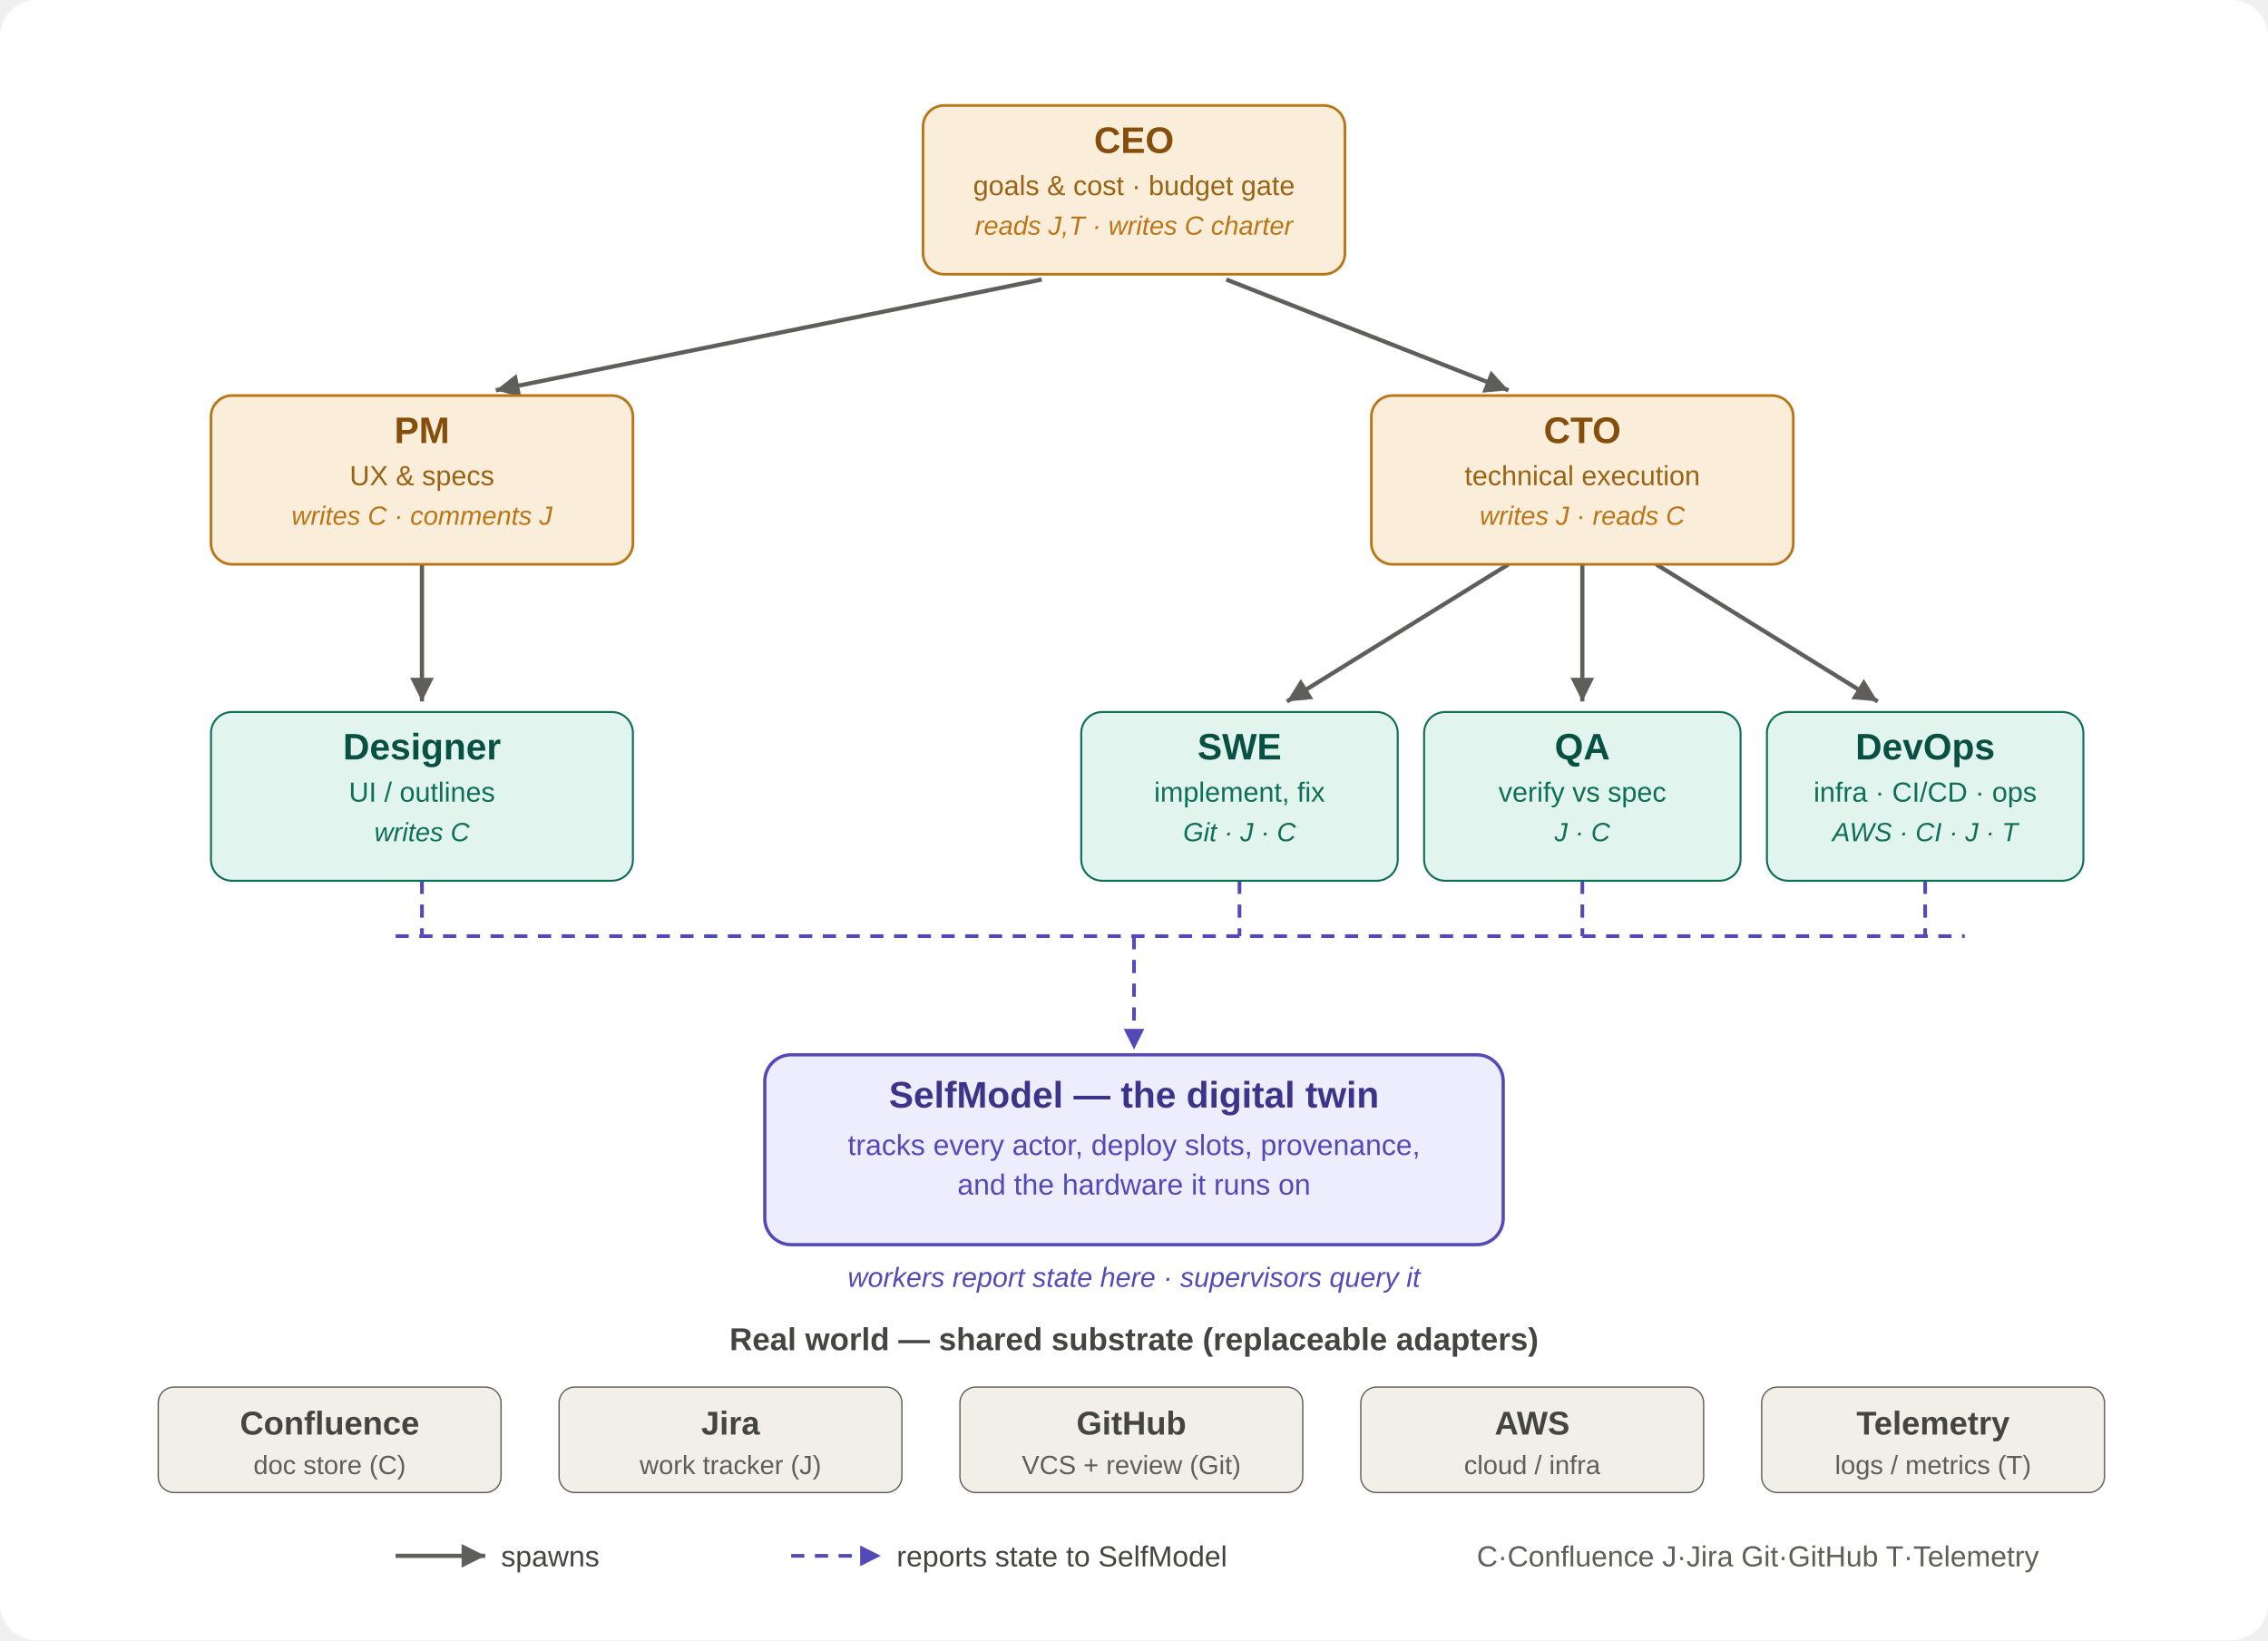
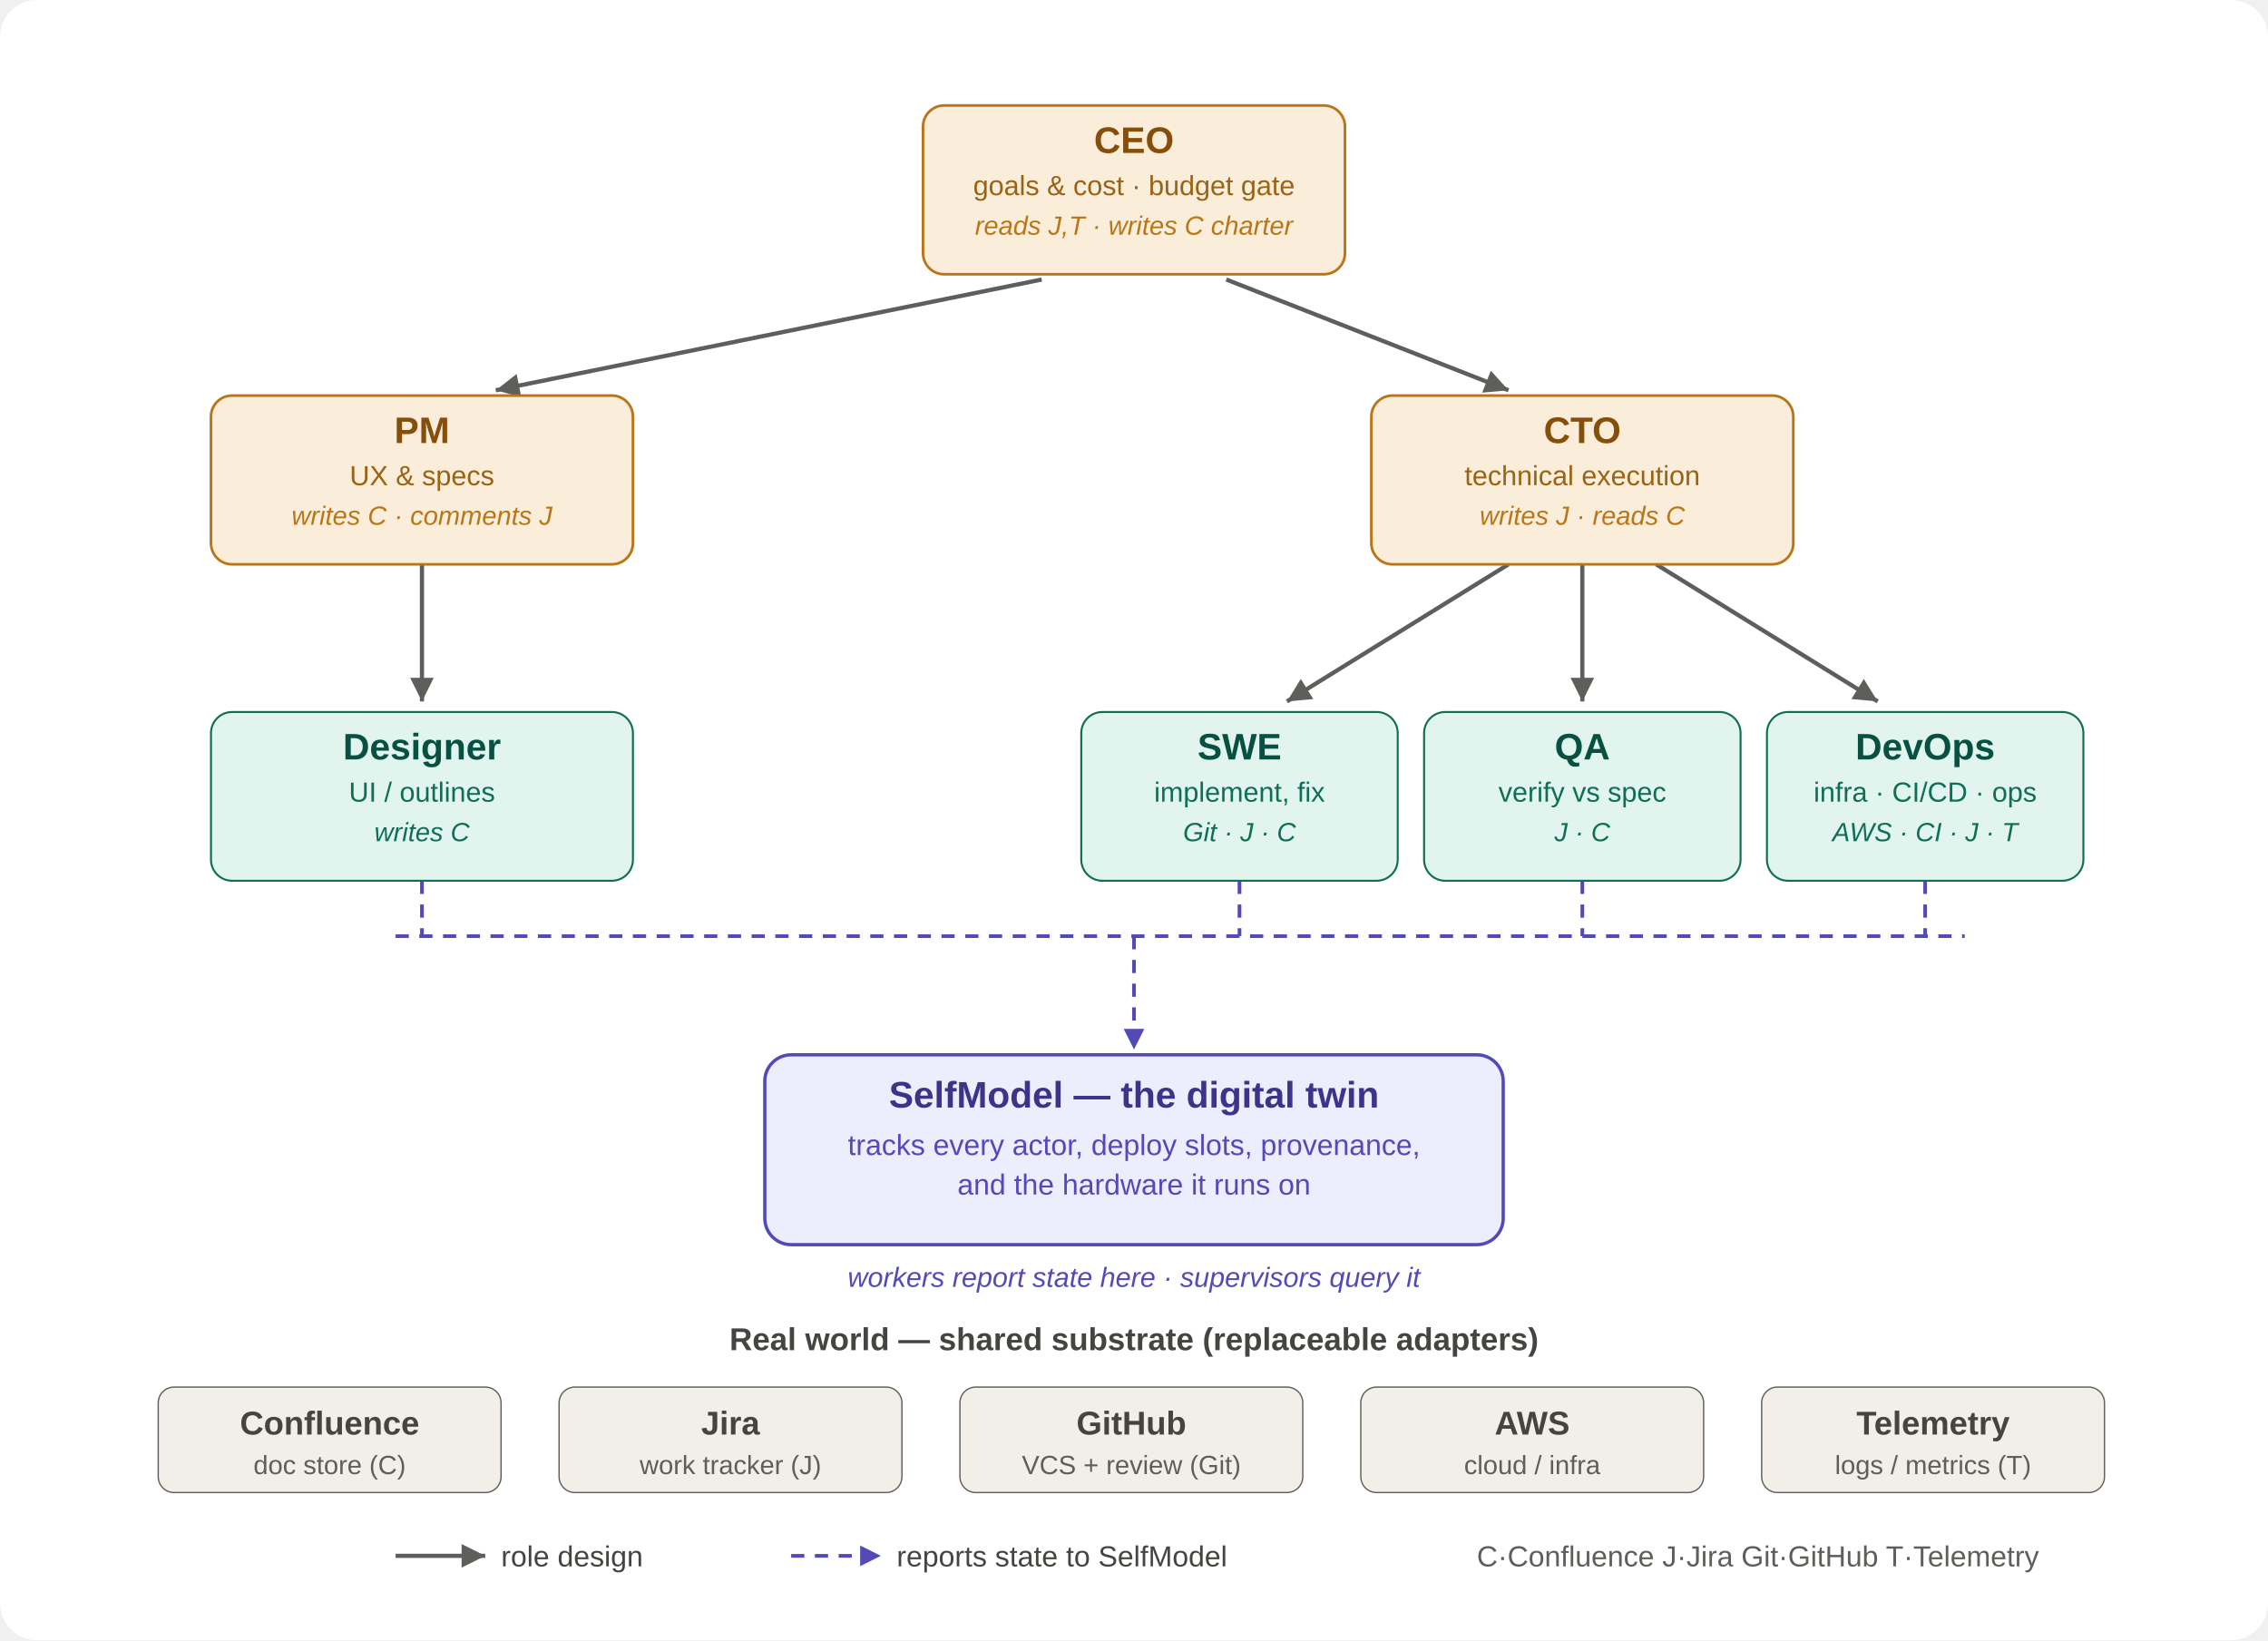
<svg xmlns="http://www.w3.org/2000/svg" width="100%" viewBox="0 0 860 622" role="img">
  <defs>
    <marker id="ar" viewBox="0 0 10 10" refX="9" refY="5" markerWidth="7" markerHeight="7" orient="auto-start-reverse">
      <path d="M1 1 L9 5 L1 9 z" fill="context-stroke" />
    </marker>
    <style>
text { font-family: 'Helvetica Neue', Arial, sans-serif; }
.title { font-size:14px; font-weight:600; }
.mandate { font-size:10.5px; }
.touch { font-size:10px; font-style:italic; }
.sm-title { font-size:14px; font-weight:600; }
.sm-sub { font-size:11px; }
.chip-name { font-size:12.5px; font-weight:600; }
.chip-ab { font-size:10px; }
.hdr { font-size:12px; font-weight:600; }
.leg { font-size:11px; }
.note { font-size:10.5px; font-style:italic; }
</style>
  </defs>
  <rect x="0" y="0" width="860" height="622" rx="14" fill="#ffffff" />
  <g stroke="#5F5E5A" stroke-width="1.6" fill="none">
    <line x1="395" y1="106" x2="188" y2="148" marker-end="url(#ar)" />
    <line x1="465" y1="106" x2="572" y2="148" marker-end="url(#ar)" />
    <line x1="160" y1="214" x2="160" y2="266" marker-end="url(#ar)" />
    <line x1="572" y1="214" x2="488" y2="266" marker-end="url(#ar)" />
    <line x1="600" y1="214" x2="600" y2="266" marker-end="url(#ar)" />
    <line x1="628" y1="214" x2="712" y2="266" marker-end="url(#ar)" />
  </g>
  <g stroke="#534AB7" stroke-width="1.4" fill="none" stroke-dasharray="5 4">
    <line x1="150" y1="355" x2="745" y2="355" />
    <line x1="160" y1="334" x2="160" y2="355" />
    <line x1="470" y1="334" x2="470" y2="355" />
    <line x1="600" y1="334" x2="600" y2="355" />
    <line x1="730" y1="334" x2="730" y2="355" />
    <line x1="430" y1="355" x2="430" y2="398" marker-end="url(#ar)" />
  </g>
  <rect x="350" y="40" width="160" height="64" rx="8" fill="#FAEEDA" stroke="#BA7517" stroke-width="1" />
  <text class="title" x="430" y="58" text-anchor="middle" fill="#854F0B">CEO</text>
  <text class="mandate" x="430" y="74" text-anchor="middle" fill="#9A6314">goals &amp; cost · budget gate</text>
  <text class="touch" x="430" y="89" text-anchor="middle" fill="#BA7517">reads J,T · writes C charter</text>
  <rect x="80" y="150" width="160" height="64" rx="8" fill="#FAEEDA" stroke="#BA7517" stroke-width="1" />
  <text class="title" x="160" y="168" text-anchor="middle" fill="#854F0B">PM</text>
  <text class="mandate" x="160" y="184" text-anchor="middle" fill="#9A6314">UX &amp; specs</text>
  <text class="touch" x="160" y="199" text-anchor="middle" fill="#BA7517">writes C · comments J</text>
  <rect x="520" y="150" width="160" height="64" rx="8" fill="#FAEEDA" stroke="#BA7517" stroke-width="1" />
  <text class="title" x="600" y="168" text-anchor="middle" fill="#854F0B">CTO</text>
  <text class="mandate" x="600" y="184" text-anchor="middle" fill="#9A6314">technical execution</text>
  <text class="touch" x="600" y="199" text-anchor="middle" fill="#BA7517">writes J · reads C</text>
  <rect x="80" y="270" width="160" height="64" rx="8" fill="#E1F5EE" stroke="#0F6E56" stroke-width="0.75" />
  <text class="title" x="160" y="288" text-anchor="middle" fill="#085041">Designer</text>
  <text class="mandate" x="160" y="304" text-anchor="middle" fill="#0F6E56">UI / outlines</text>
  <text class="touch" x="160" y="319" text-anchor="middle" fill="#0F6E56">writes C</text>
  <rect x="410" y="270" width="120" height="64" rx="8" fill="#E1F5EE" stroke="#0F6E56" stroke-width="0.75" />
  <text class="title" x="470" y="288" text-anchor="middle" fill="#085041">SWE</text>
  <text class="mandate" x="470" y="304" text-anchor="middle" fill="#0F6E56">implement, fix</text>
  <text class="touch" x="470" y="319" text-anchor="middle" fill="#0F6E56">Git · J · C</text>
  <rect x="540" y="270" width="120" height="64" rx="8" fill="#E1F5EE" stroke="#0F6E56" stroke-width="0.75" />
  <text class="title" x="600" y="288" text-anchor="middle" fill="#085041">QA</text>
  <text class="mandate" x="600" y="304" text-anchor="middle" fill="#0F6E56">verify vs spec</text>
  <text class="touch" x="600" y="319" text-anchor="middle" fill="#0F6E56">J · C</text>
  <rect x="670" y="270" width="120" height="64" rx="8" fill="#E1F5EE" stroke="#0F6E56" stroke-width="0.75" />
  <text class="title" x="730" y="288" text-anchor="middle" fill="#085041">DevOps</text>
  <text class="mandate" x="730" y="304" text-anchor="middle" fill="#0F6E56">infra · CI/CD · ops</text>
  <text class="touch" x="730" y="319" text-anchor="middle" fill="#0F6E56">AWS · CI · J · T</text>
  <rect x="290" y="400" width="280" height="72" rx="10" fill="#EEEDFE" stroke="#534AB7" stroke-width="1.25" />
  <text class="sm-title" x="430" y="420" text-anchor="middle" fill="#3C3489">SelfModel — the digital twin</text>
  <text class="sm-sub" x="430" y="438" text-anchor="middle" fill="#534AB7">tracks every actor, deploy slots, provenance,</text>
  <text class="sm-sub" x="430" y="453" text-anchor="middle" fill="#534AB7">and the hardware it runs on</text>
  <text class="note" x="430" y="488" text-anchor="middle" fill="#534AB7">workers report state here · supervisors query it</text>
  <text class="hdr" x="430" y="512" text-anchor="middle" fill="#444441">Real world — shared substrate (replaceable adapters)</text>
  <g>
    <rect x="60" y="526" width="130" height="40" rx="6" fill="#F1EFE8" stroke="#5F5E5A" stroke-width="0.5" />
    <text class="chip-name" x="125" y="544" text-anchor="middle" fill="#444441">Confluence</text>
    <text class="chip-ab" x="125" y="559" text-anchor="middle" fill="#5F5E5A">doc store (C)</text>
    <rect x="212" y="526" width="130" height="40" rx="6" fill="#F1EFE8" stroke="#5F5E5A" stroke-width="0.5" />
    <text class="chip-name" x="277" y="544" text-anchor="middle" fill="#444441">Jira</text>
    <text class="chip-ab" x="277" y="559" text-anchor="middle" fill="#5F5E5A">work tracker (J)</text>
    <rect x="364" y="526" width="130" height="40" rx="6" fill="#F1EFE8" stroke="#5F5E5A" stroke-width="0.5" />
    <text class="chip-name" x="429" y="544" text-anchor="middle" fill="#444441">GitHub</text>
    <text class="chip-ab" x="429" y="559" text-anchor="middle" fill="#5F5E5A">VCS + review (Git)</text>
    <rect x="516" y="526" width="130" height="40" rx="6" fill="#F1EFE8" stroke="#5F5E5A" stroke-width="0.5" />
    <text class="chip-name" x="581" y="544" text-anchor="middle" fill="#444441">AWS</text>
    <text class="chip-ab" x="581" y="559" text-anchor="middle" fill="#5F5E5A">cloud / infra</text>
    <rect x="668" y="526" width="130" height="40" rx="6" fill="#F1EFE8" stroke="#5F5E5A" stroke-width="0.5" />
    <text class="chip-name" x="733" y="544" text-anchor="middle" fill="#444441">Telemetry</text>
    <text class="chip-ab" x="733" y="559" text-anchor="middle" fill="#5F5E5A">logs / metrics (T)</text>
  </g>
  <line x1="150" y1="590" x2="184" y2="590" stroke="#5F5E5A" stroke-width="1.6" marker-end="url(#ar)" />
-   <text class="leg" x="190" y="594" text-anchor="start" fill="#444441">spawns</text>
+   <text class="leg" x="190" y="594" text-anchor="start" fill="#444441">role design</text>
  <line x1="300" y1="590" x2="334" y2="590" stroke="#534AB7" stroke-width="1.4" stroke-dasharray="5 4" marker-end="url(#ar)" />
  <text class="leg" x="340" y="594" text-anchor="start" fill="#444441">reports state to SelfModel</text>
  <text class="leg" x="560" y="594" text-anchor="start" fill="#5F5E5A">C·Confluence  J·Jira  Git·GitHub  T·Telemetry</text>
</svg>
